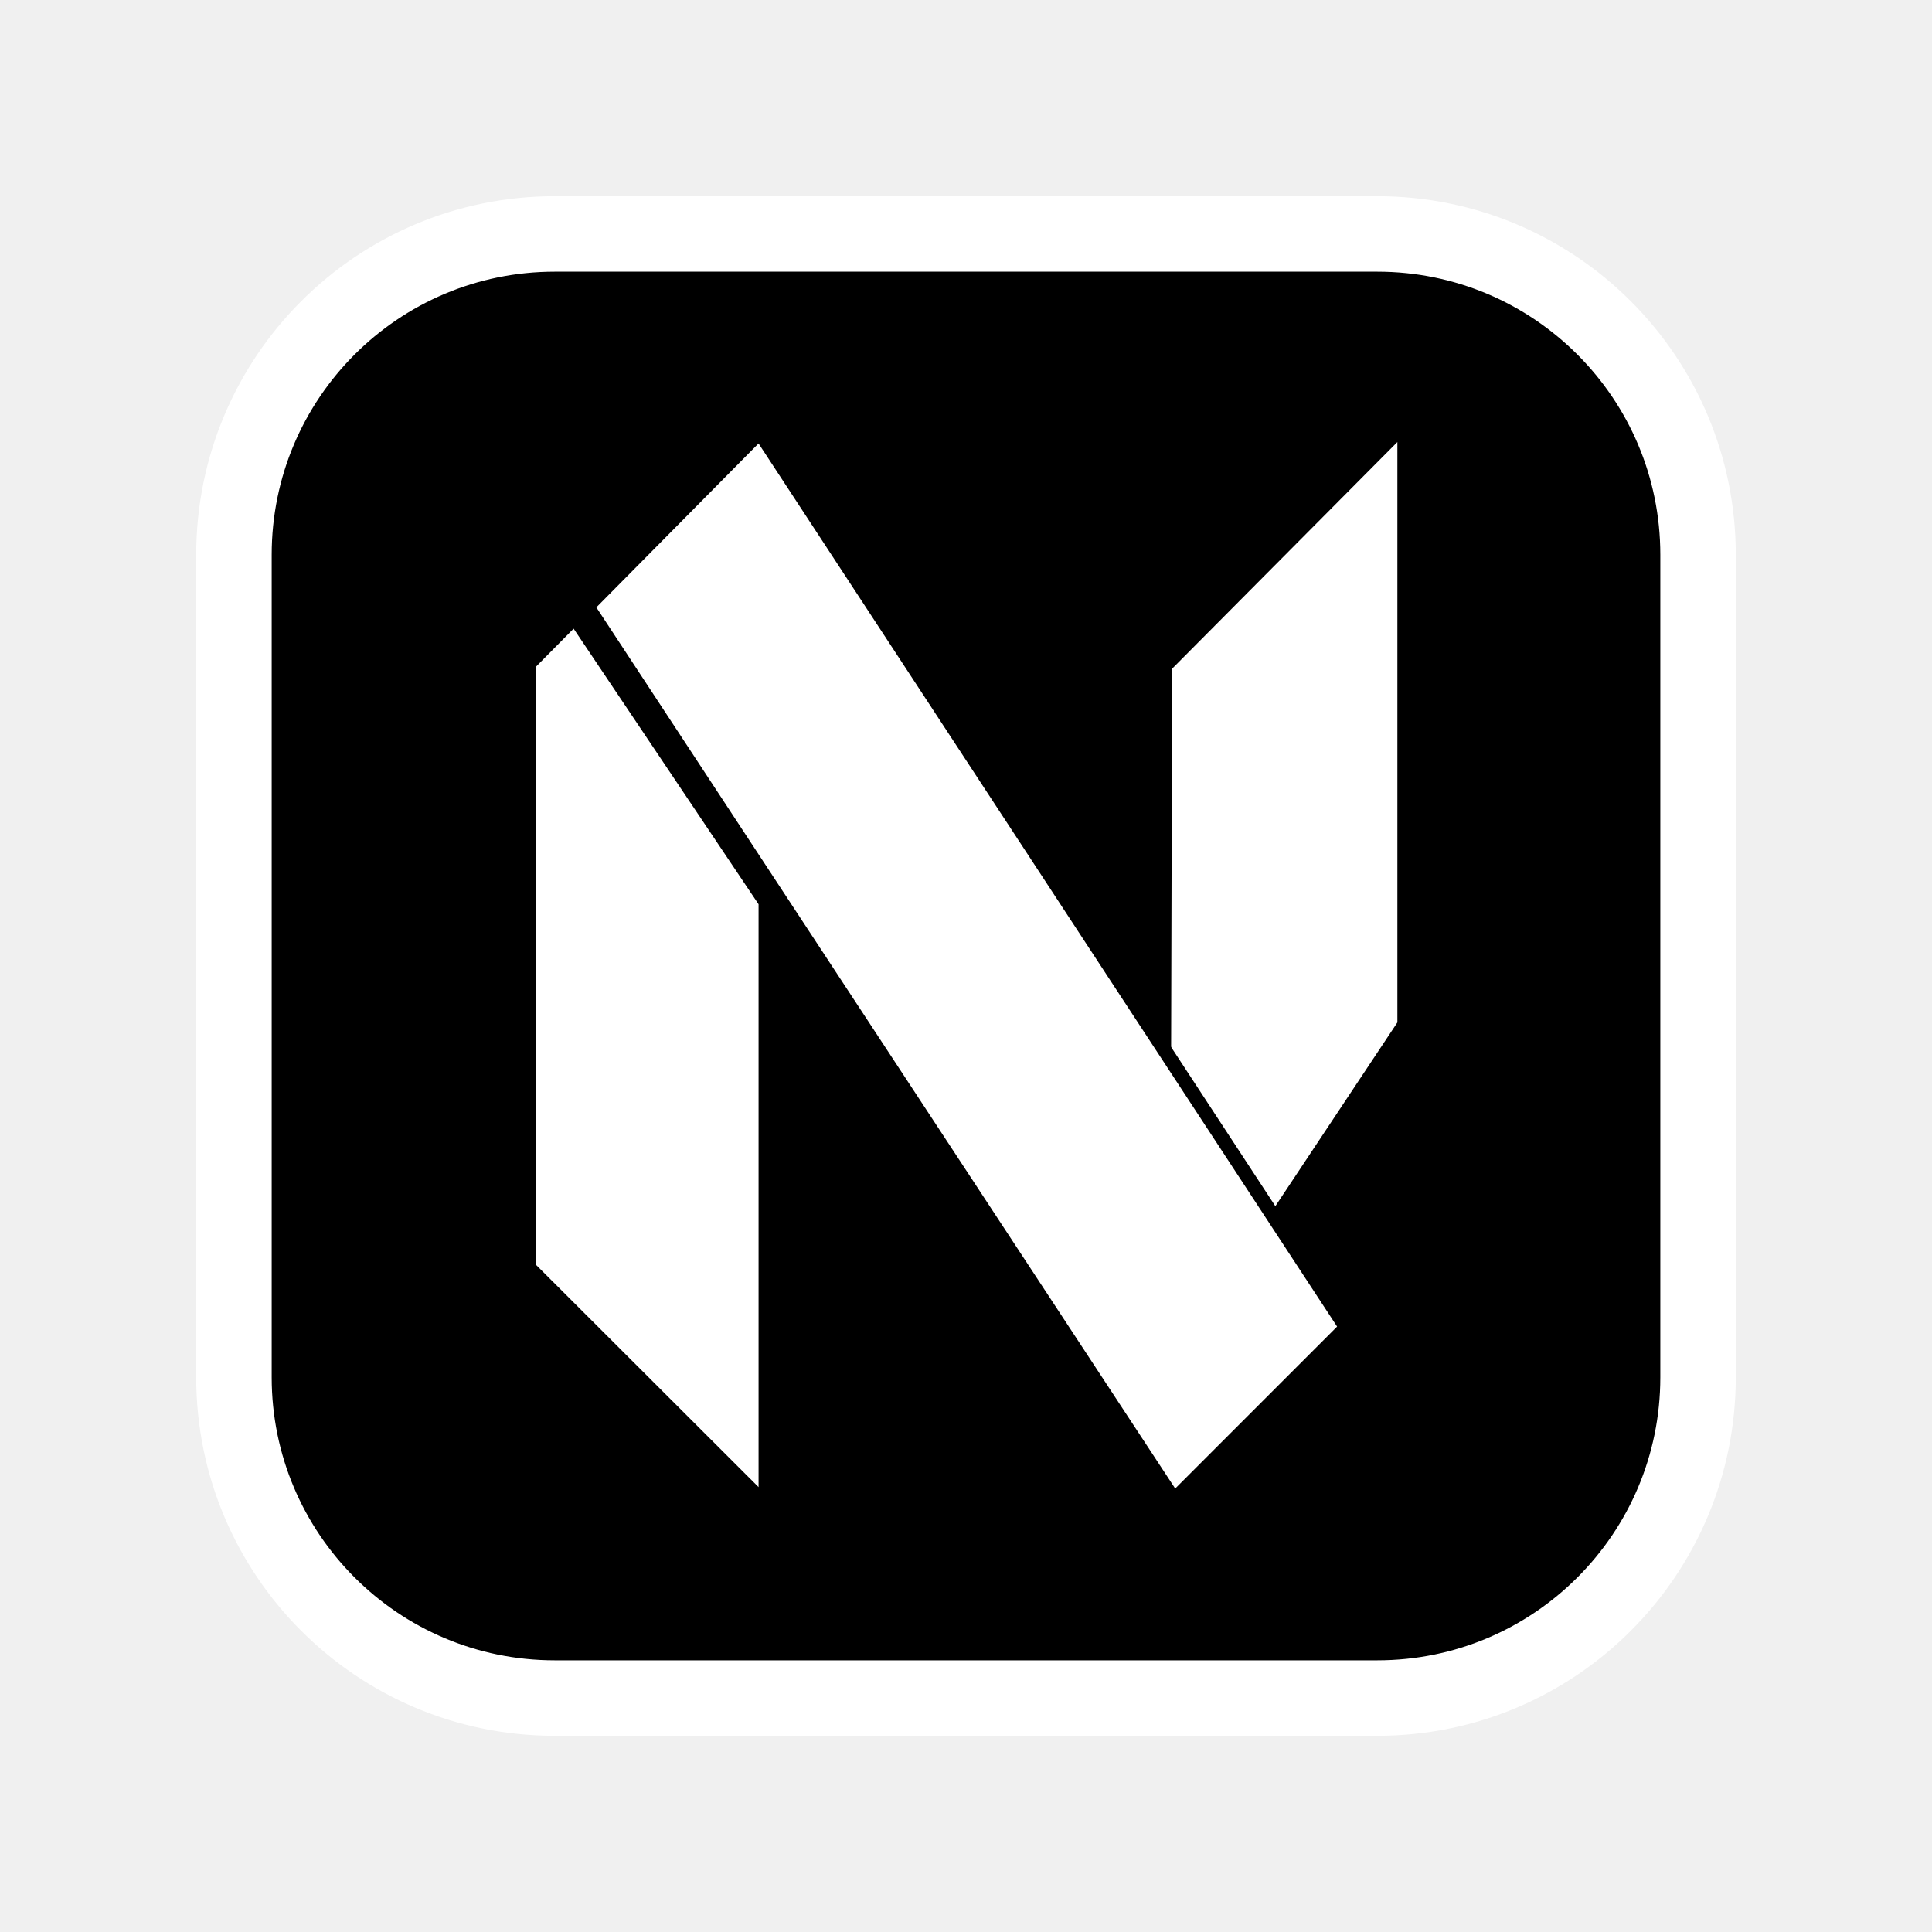
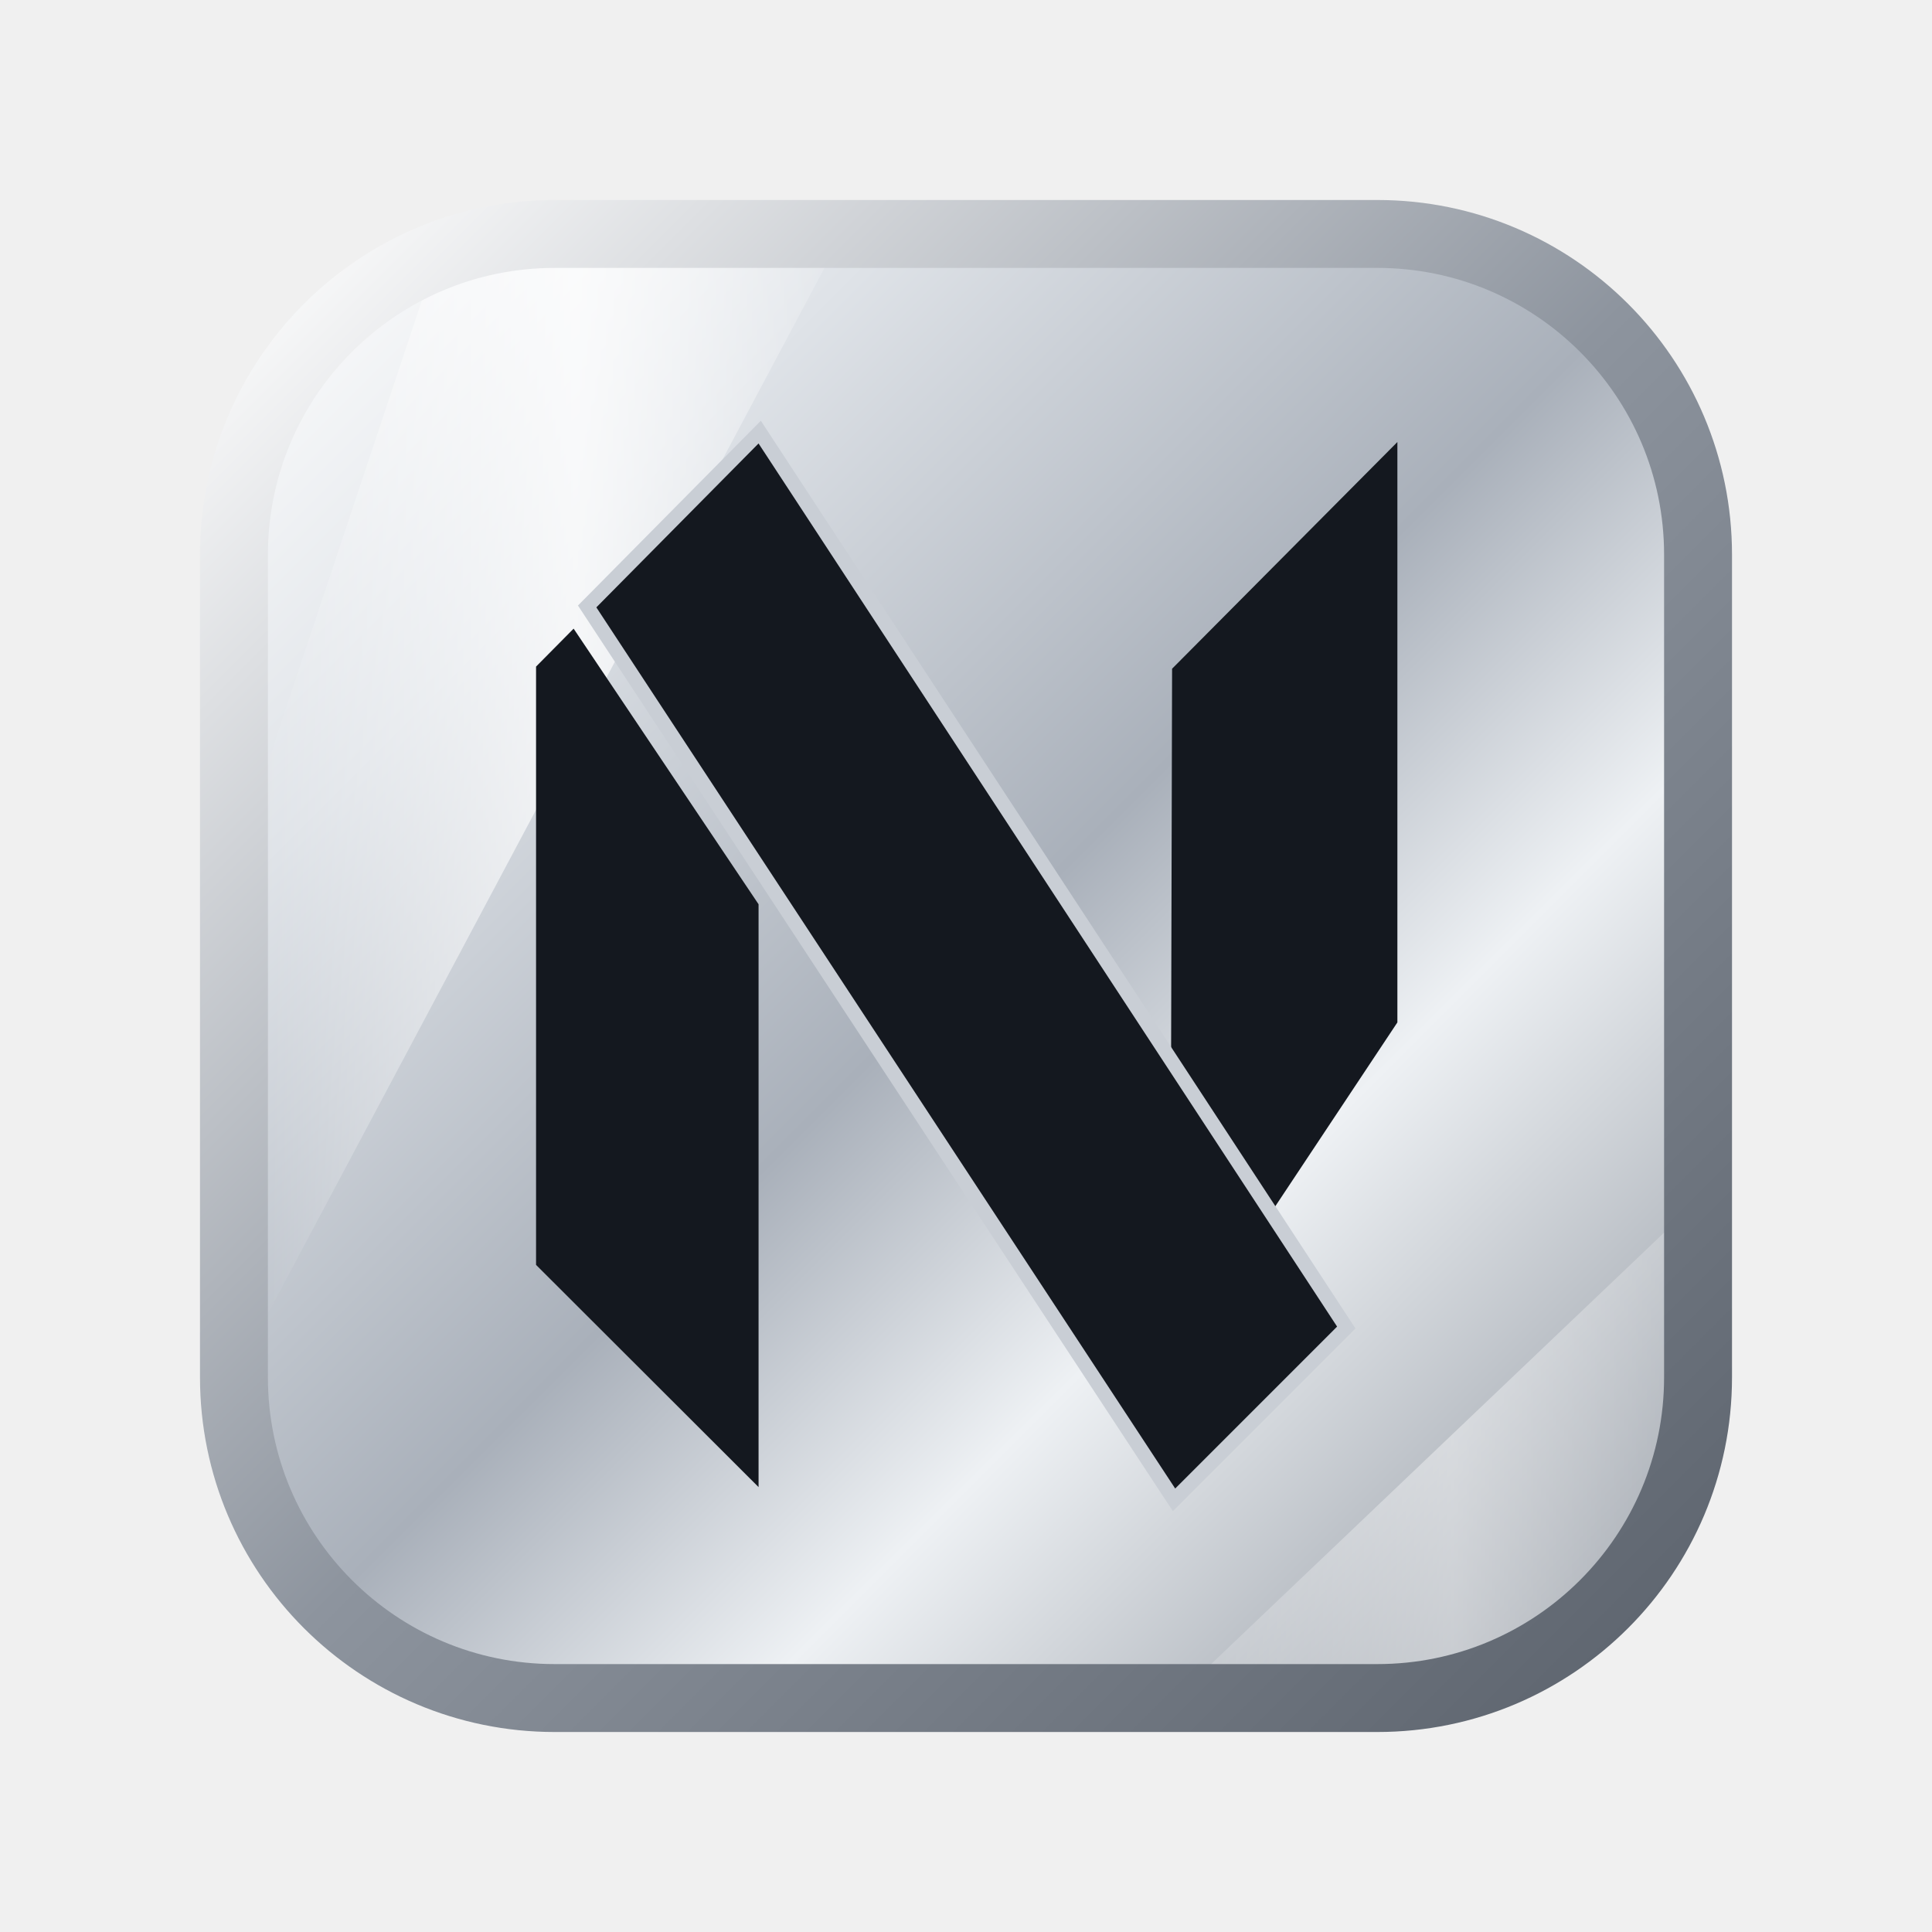
<svg xmlns="http://www.w3.org/2000/svg" viewBox="0 0 1024 1024">
-   <rect x="124" y="124" width="776" height="776" rx="170" fill="#000" stroke="#fff" stroke-width="40" />
+   <defs>
+     <linearGradient id="silver" x1="0" y1="0" x2="1" y2="1">
+       <stop offset="0" stop-color="#ffffff" />
+       <stop offset=".22" stop-color="#dfe3e8" />
+       <stop offset=".5" stop-color="#a9b0ba" />
+       <stop offset=".68" stop-color="#eef1f4" />
+       <stop offset="1" stop-color="#858c96" />
+     </linearGradient>
+     <linearGradient id="edge" x1="0" y1="0" x2="1" y2="1">
+       <stop offset="0" stop-color="#ffffff" />
+       <stop offset=".5" stop-color="#8d949e" />
+       <stop offset="1" stop-color="#5c636d" />
+     </linearGradient>
+     <linearGradient id="shine" x1="0" y1="0" x2="1" y2="0">
+       <stop offset="0" stop-color="#fff" stop-opacity="0" />
+       <stop offset=".5" stop-color="#fff" stop-opacity=".75" />
+       <stop offset="1" stop-color="#fff" stop-opacity="0" />
+     </linearGradient>
+     <clipPath id="tile">
+       <rect x="124" y="124" width="776" height="776" rx="170" />
+     </clipPath>
+   </defs>
+   <rect x="124" y="124" width="776" height="776" rx="170" fill="url(#silver)" />
+   <g clip-path="url(#tile)">
+     <path d="M250 80H470L140 700V410Z" fill="url(#shine)" />
+     <path d="M980 560V760L740 960H560Z" fill="url(#shine)" opacity=".55" />
+   </g>
+   <rect x="124" y="124" width="776" height="776" rx="170" fill="none" stroke="url(#edge)" stroke-width="36" />
  <g transform="translate(283.36 232.00) scale(0.76087) translate(1 4)">
-     <path d="M0,155.437 L26.166,129 L155,320.998 L155,727 L0,572.202 L0,155.437 Z" fill="#fff" />
-     <path d="M443.06,156.914 L600,-1 L600,403.297 L468.705,601 C468.705,601 442,571.971 442,571.971 L443.06,156.914 Z" fill="#fff" />
-     <path d="M154.986,0 L558,615.19 L445.225,728 L42,114.172 L154.986,0 Z" fill="#fff" stroke="#000" stroke-width="20" paint-order="stroke" />
+     <path d="M0,155.437 L26.166,129 L155,320.998 L155,727 L0,572.202 L0,155.437 Z" fill="#14181f" />
+     <path d="M443.06,156.914 L600,-1 L600,403.297 L468.705,601 C468.705,601 442,571.971 442,571.971 L443.06,156.914 Z" fill="#14181f" />
+     <path d="M154.986,0 L558,615.19 L445.225,728 L42,114.172 L154.986,0 Z" fill="#14181f" stroke="#c9ced5" stroke-width="20" paint-order="stroke" />
  </g>
</svg>
